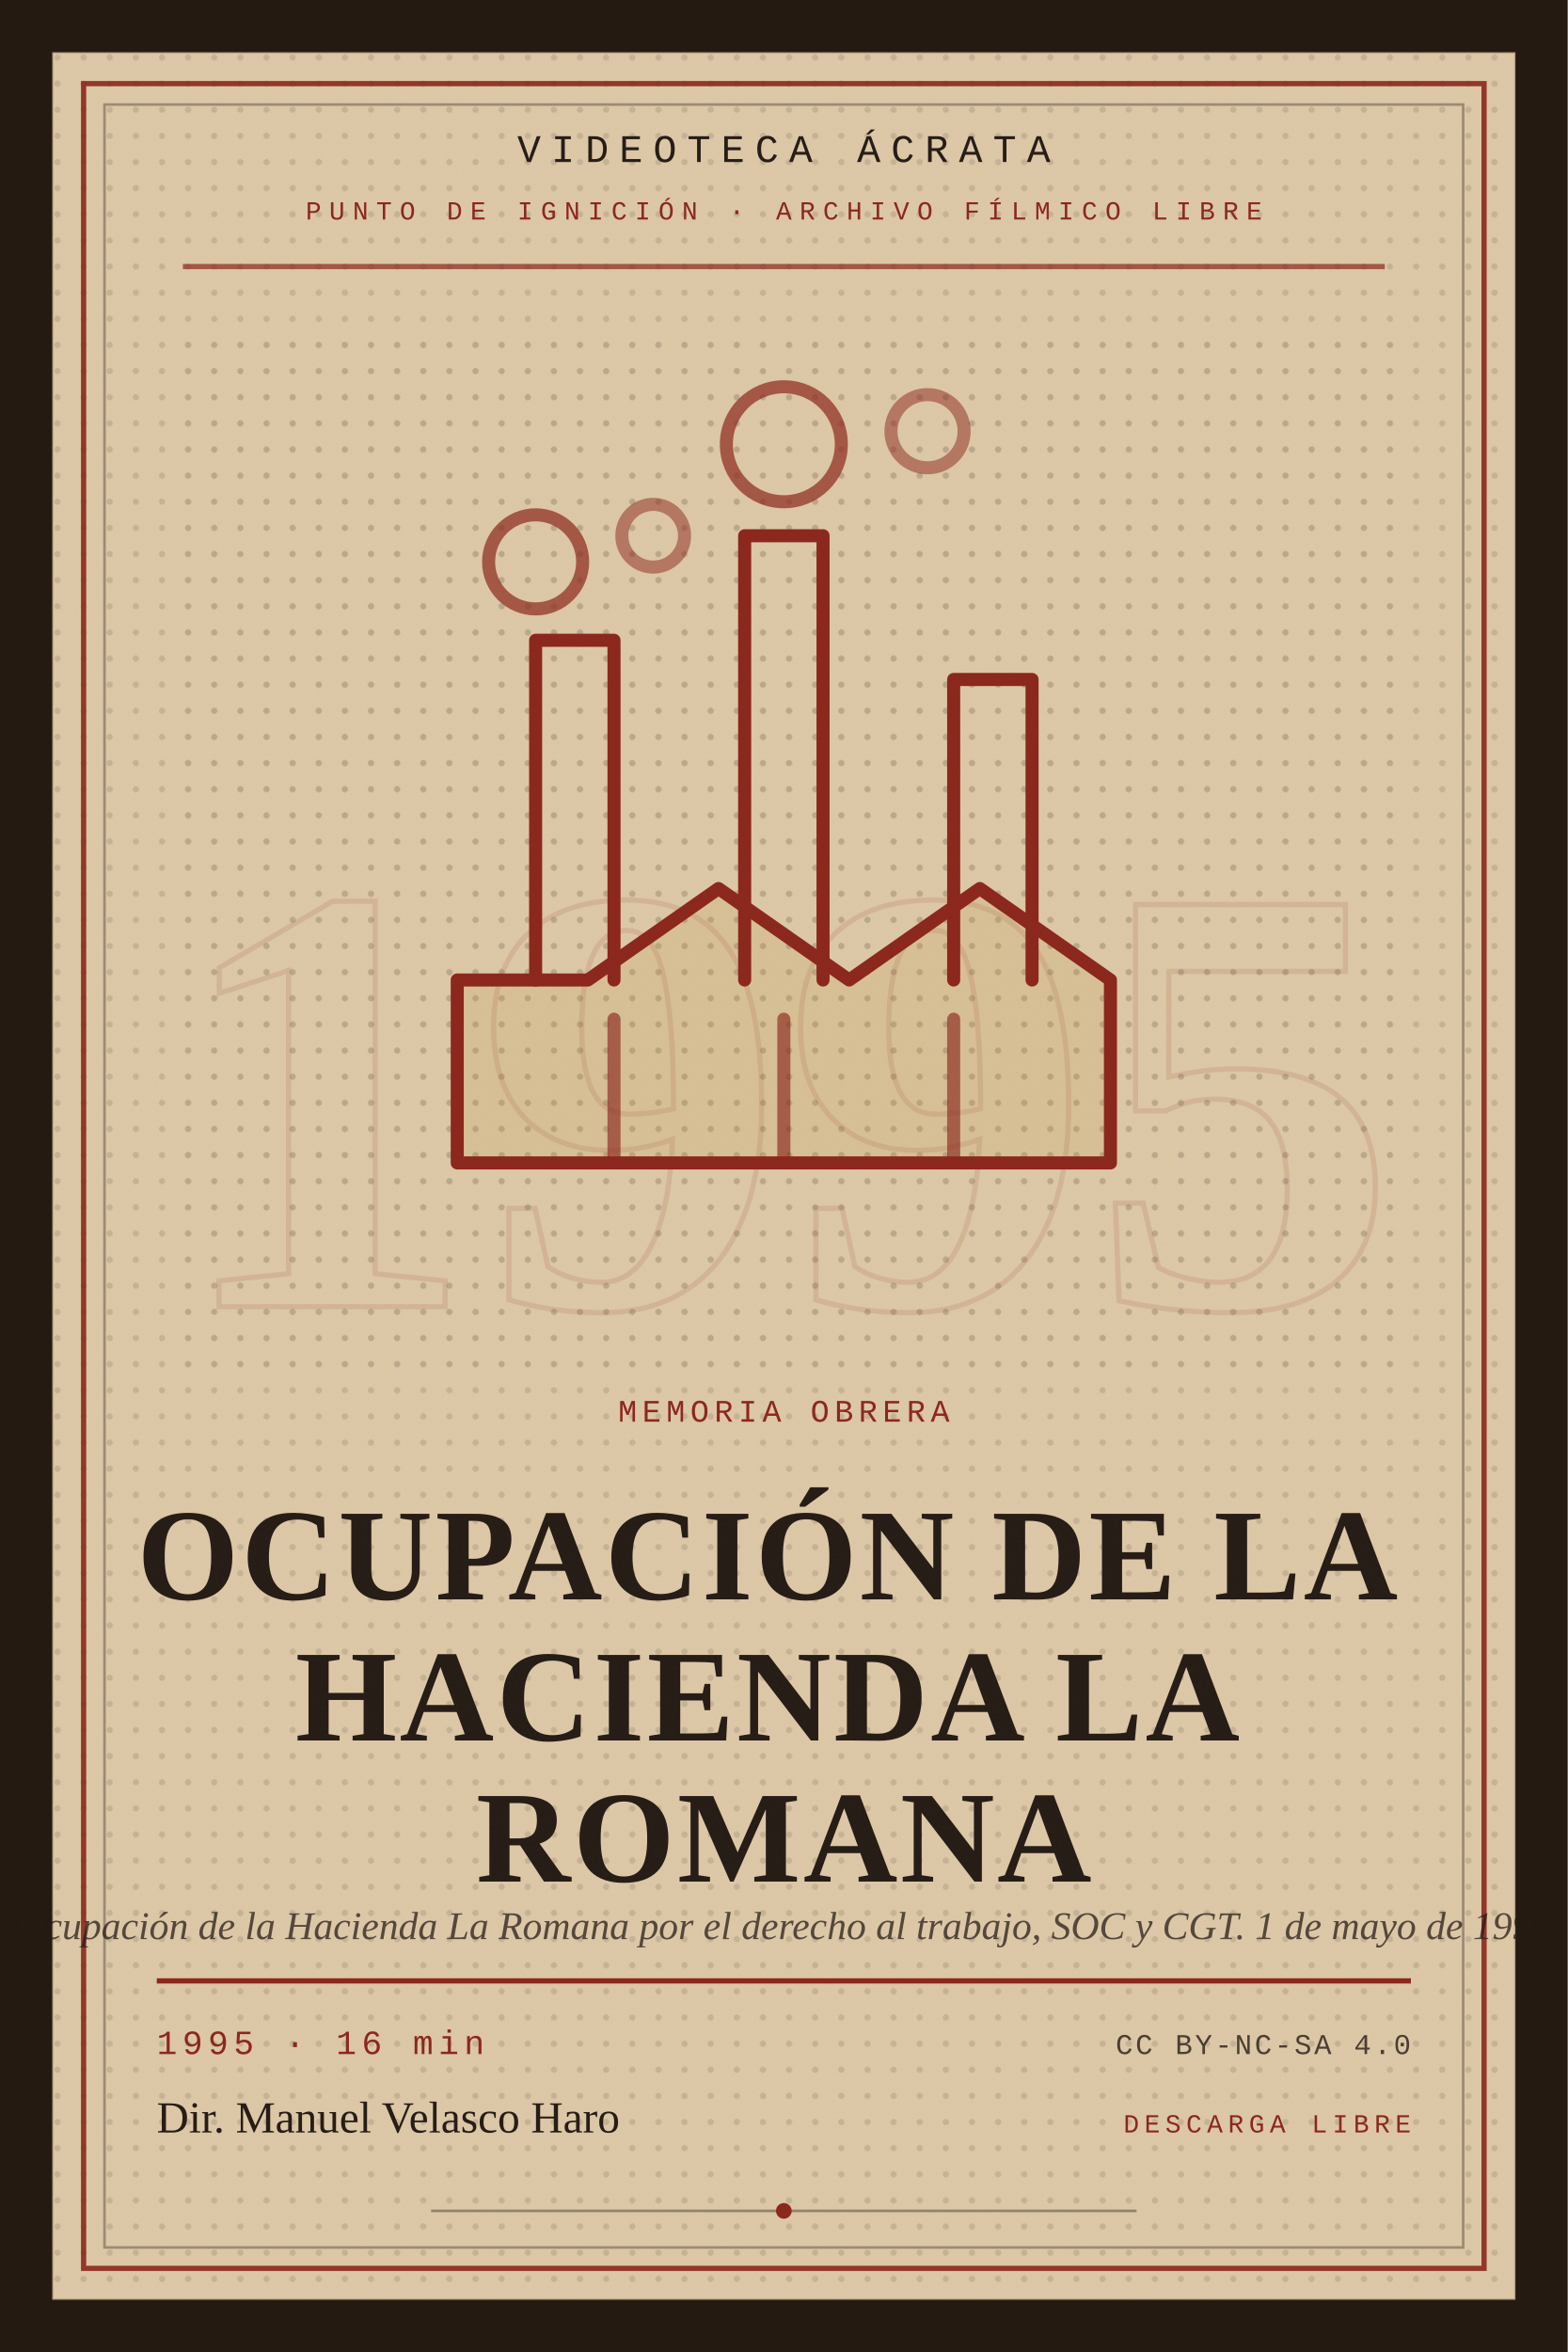
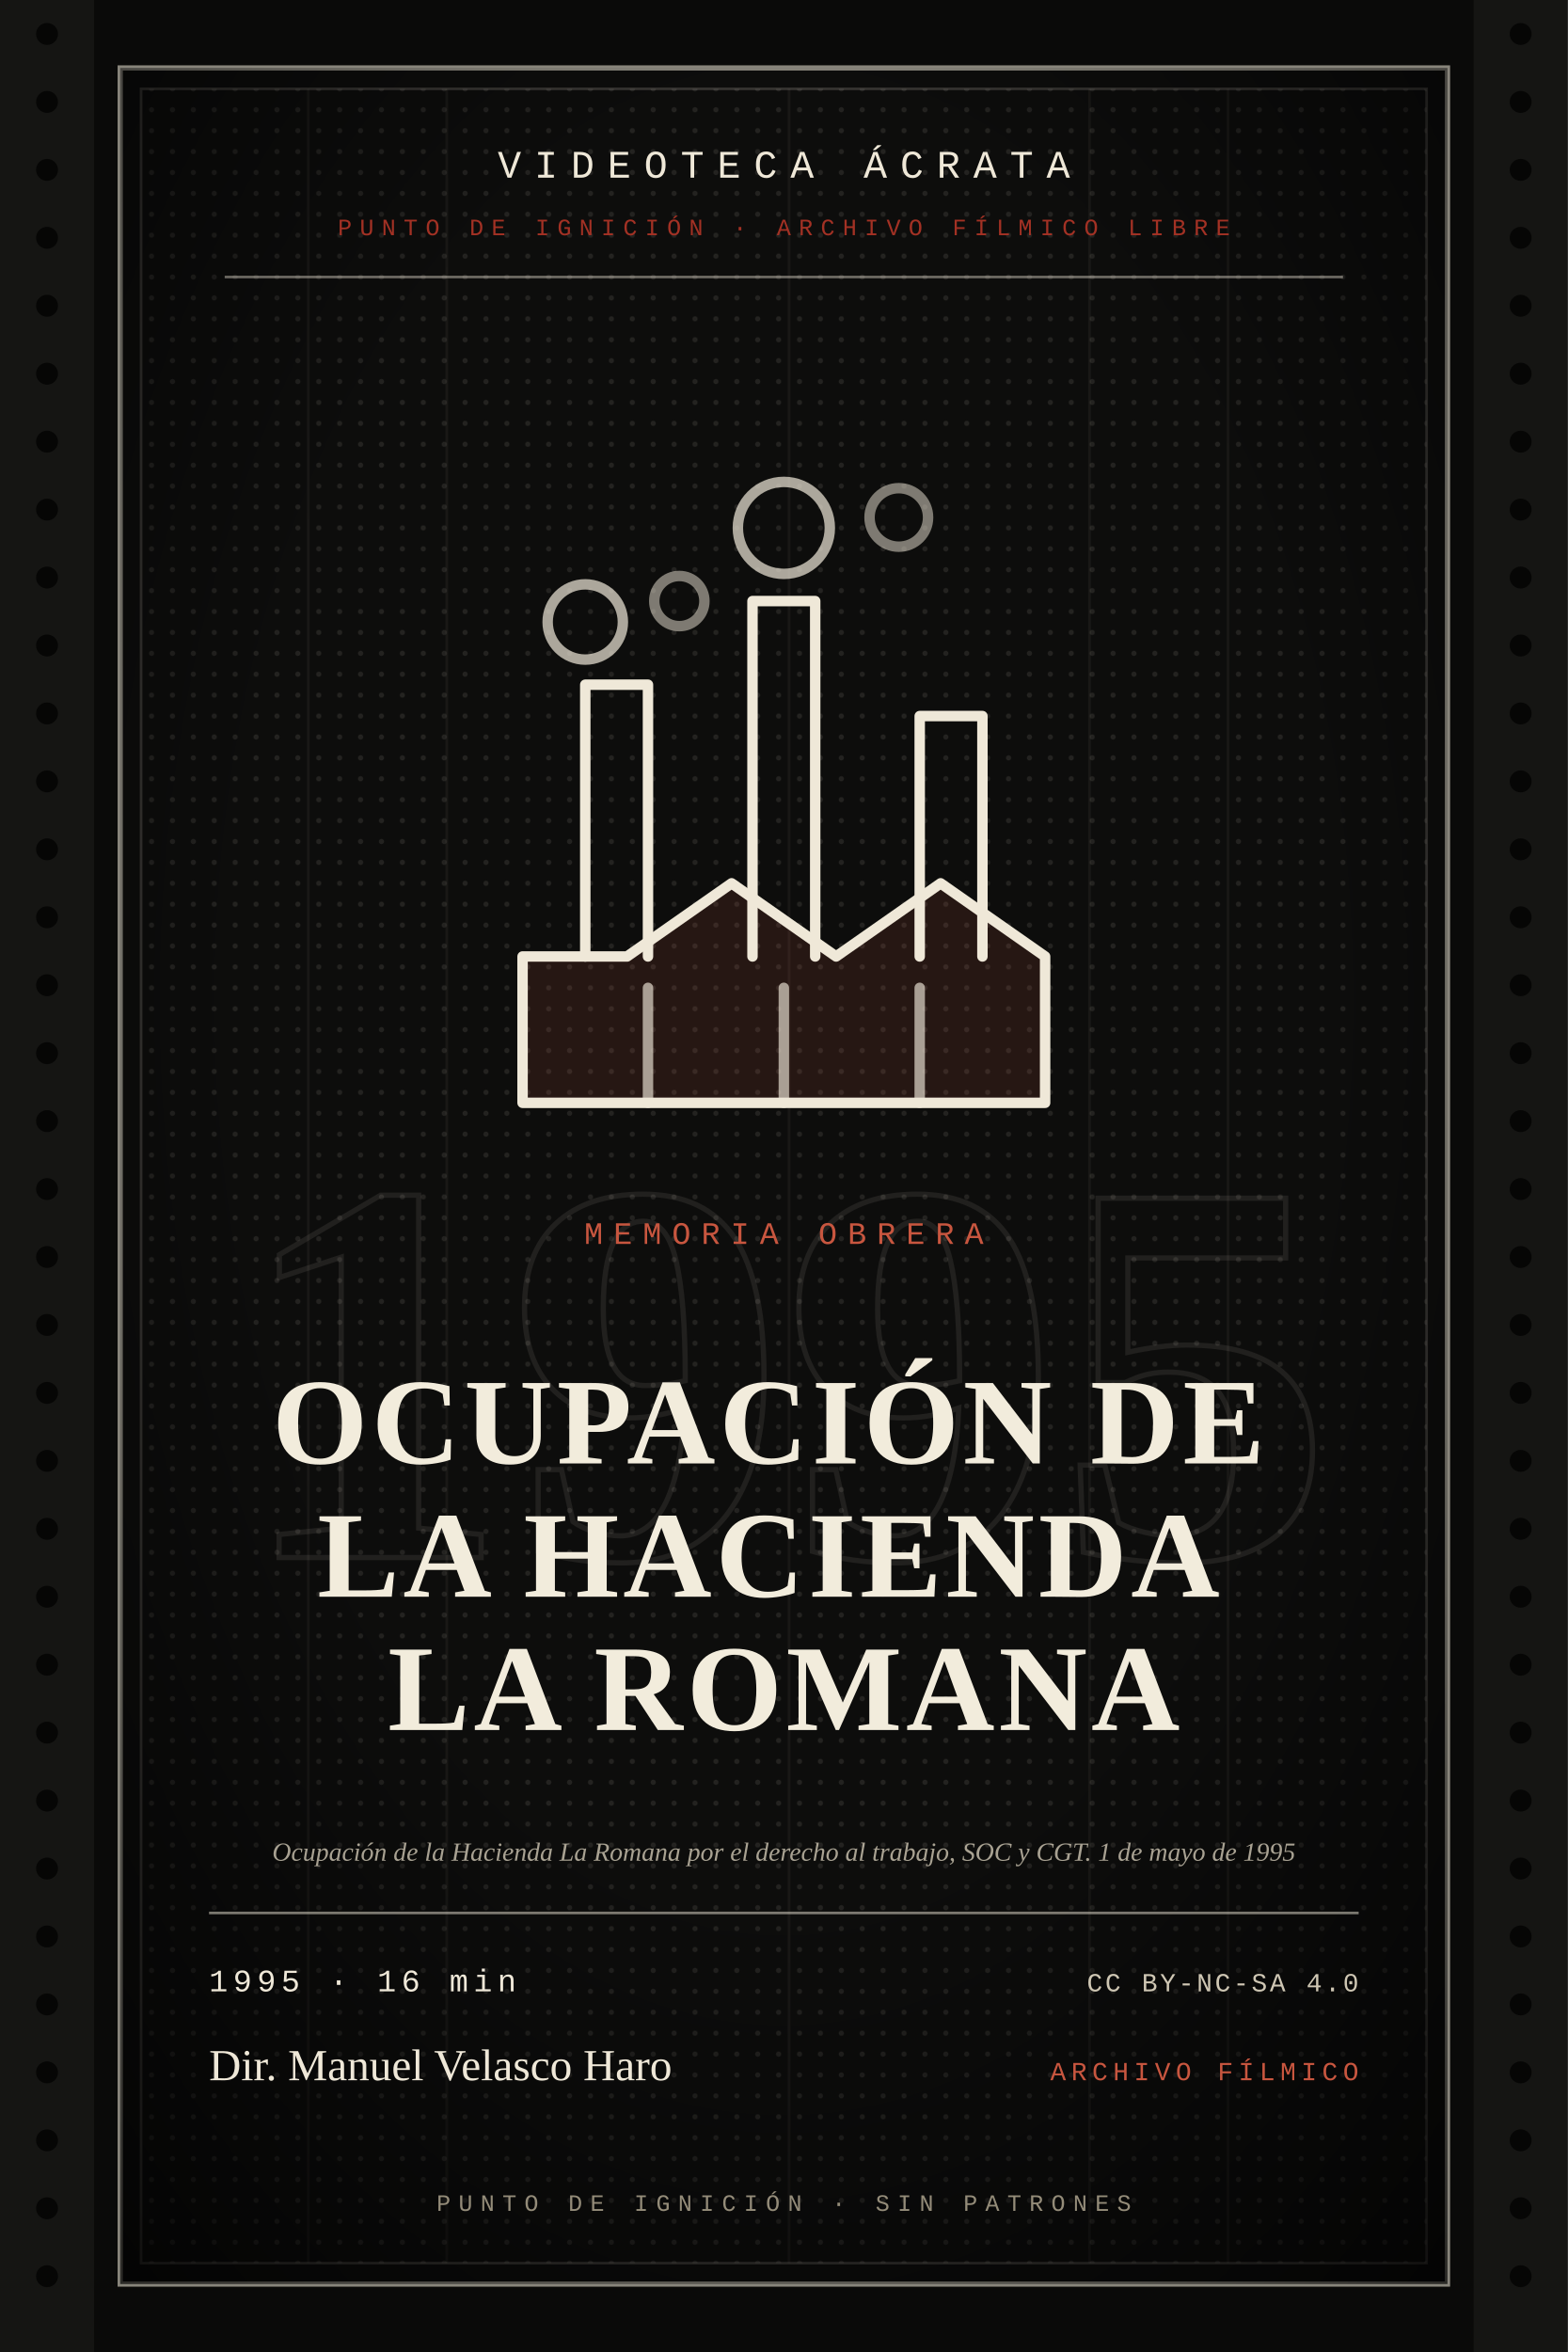
<svg xmlns="http://www.w3.org/2000/svg" viewBox="0 0 600 900" width="600" height="900" role="img" aria-labelledby="titulo-ocupacion-hacienda-la-romana desc-ocupacion-hacienda-la-romana">
  <defs>
-     <pattern id="trama" width="10" height="10" patternUnits="userSpaceOnUse">
-       <circle cx="2" cy="2" r="1.2" fill="#251b15" opacity=".18" />
+     <pattern id="grano-n" width="8" height="8" patternUnits="userSpaceOnUse">
+       <circle cx="2" cy="2" r="1" fill="#f2ecdc" opacity=".14" />
    </pattern>
-     <filter id="grano" x="0" y="0" width="100%" height="100%">
-       <feTurbulence type="fractalNoise" baseFrequency=".85" numOctaves="3" stitchTiles="stitch" result="ruido" />
-       <feColorMatrix in="ruido" type="saturate" values="0" result="gris" />
-       <feComponentTransfer in="gris" result="tenue">
-         <feFuncA type="table" tableValues="0 .12" />
-       </feComponentTransfer>
-       <feBlend in="SourceGraphic" in2="tenue" mode="multiply" />
-     </filter>
+     <radialGradient id="vineta-n" cx=".5" cy=".42" r=".78">
+       <stop offset="52%" stop-color="#000" stop-opacity="0" />
+       <stop offset="100%" stop-color="#000" stop-opacity=".72" />
+     </radialGradient>
  </defs>
-   <rect width="600" height="900" fill="#241a12" />
-   <rect x="20" y="20" width="560" height="860" fill="#dcc7a6" />
-   <rect x="20" y="20" width="560" height="860" fill="url(#trama)" opacity=".7" />
-   <rect x="32" y="32" width="536" height="836" fill="none" stroke="#8b261b" stroke-width="2" opacity=".9" />
-   <rect x="40" y="40" width="520" height="820" fill="none" stroke="#251b15" stroke-width="1" opacity=".35" />
-   <text x="300" y="62" text-anchor="middle" font-family="'Special Elite', 'Courier New', monospace" font-size="15" letter-spacing="4" fill="#251b15">VIDEOTECA ÁCRATA</text>
-   <text x="300" y="84" text-anchor="middle" font-family="'Special Elite', 'Courier New', monospace" font-size="10" letter-spacing="3" fill="#8b261b">PUNTO DE IGNICIÓN · ARCHIVO FÍLMICO LIBRE</text>
-   <path d="M70 102 L530 102" stroke="#8b261b" stroke-width="2" opacity=".7" />
-   <text x="300" y="500" text-anchor="middle" font-family="Georgia, 'Times New Roman', serif" font-weight="700" font-size="235" fill="none" stroke="#8b261b" stroke-width="2" opacity=".12">1995</text>
-   <rect x="65" y="125" width="470" height="405" fill="url(#trama)" opacity=".4" />
-   <g transform="translate(300 320) scale(1)">
+   <rect width="600" height="900" fill="#0a0a09" />
+   <rect x="0" y="0" width="36" height="900" fill="#151513" />
+   <rect x="564" y="0" width="36" height="900" fill="#151513" />
+   <g fill="#060605">
+     <circle cx="18" cy="13" r="4.2" />
+     <circle cx="582" cy="13" r="4.2" />
+     <circle cx="18" cy="39" r="4.2" />
+     <circle cx="582" cy="39" r="4.2" />
+     <circle cx="18" cy="65" r="4.2" />
+     <circle cx="582" cy="65" r="4.2" />
+     <circle cx="18" cy="91" r="4.2" />
+     <circle cx="582" cy="91" r="4.2" />
+     <circle cx="18" cy="117" r="4.2" />
+     <circle cx="582" cy="117" r="4.2" />
+     <circle cx="18" cy="143" r="4.2" />
+     <circle cx="582" cy="143" r="4.2" />
+     <circle cx="18" cy="169" r="4.2" />
+     <circle cx="582" cy="169" r="4.2" />
+     <circle cx="18" cy="195" r="4.2" />
+     <circle cx="582" cy="195" r="4.2" />
+     <circle cx="18" cy="221" r="4.2" />
+     <circle cx="582" cy="221" r="4.2" />
+     <circle cx="18" cy="247" r="4.2" />
+     <circle cx="582" cy="247" r="4.2" />
+     <circle cx="18" cy="273" r="4.2" />
+     <circle cx="582" cy="273" r="4.2" />
+     <circle cx="18" cy="299" r="4.2" />
+     <circle cx="582" cy="299" r="4.2" />
+     <circle cx="18" cy="325" r="4.2" />
+     <circle cx="582" cy="325" r="4.2" />
+     <circle cx="18" cy="351" r="4.2" />
+     <circle cx="582" cy="351" r="4.2" />
+     <circle cx="18" cy="377" r="4.2" />
+     <circle cx="582" cy="377" r="4.2" />
+     <circle cx="18" cy="403" r="4.2" />
+     <circle cx="582" cy="403" r="4.2" />
+     <circle cx="18" cy="429" r="4.2" />
+     <circle cx="582" cy="429" r="4.2" />
+     <circle cx="18" cy="455" r="4.2" />
+     <circle cx="582" cy="455" r="4.2" />
+     <circle cx="18" cy="481" r="4.2" />
+     <circle cx="582" cy="481" r="4.2" />
+     <circle cx="18" cy="507" r="4.2" />
+     <circle cx="582" cy="507" r="4.2" />
+     <circle cx="18" cy="533" r="4.2" />
+     <circle cx="582" cy="533" r="4.2" />
+     <circle cx="18" cy="559" r="4.2" />
+     <circle cx="582" cy="559" r="4.2" />
+     <circle cx="18" cy="585" r="4.2" />
+     <circle cx="582" cy="585" r="4.2" />
+     <circle cx="18" cy="611" r="4.2" />
+     <circle cx="582" cy="611" r="4.2" />
+     <circle cx="18" cy="637" r="4.2" />
+     <circle cx="582" cy="637" r="4.2" />
+     <circle cx="18" cy="663" r="4.2" />
+     <circle cx="582" cy="663" r="4.2" />
+     <circle cx="18" cy="689" r="4.2" />
+     <circle cx="582" cy="689" r="4.2" />
+     <circle cx="18" cy="715" r="4.2" />
+     <circle cx="582" cy="715" r="4.2" />
+     <circle cx="18" cy="741" r="4.2" />
+     <circle cx="582" cy="741" r="4.2" />
+     <circle cx="18" cy="767" r="4.2" />
+     <circle cx="582" cy="767" r="4.2" />
+     <circle cx="18" cy="793" r="4.2" />
+     <circle cx="582" cy="793" r="4.2" />
+     <circle cx="18" cy="819" r="4.2" />
+     <circle cx="582" cy="819" r="4.2" />
+     <circle cx="18" cy="845" r="4.2" />
+     <circle cx="582" cy="845" r="4.2" />
+     <circle cx="18" cy="871" r="4.2" />
+     <circle cx="582" cy="871" r="4.2" />
+   </g>
+   <rect x="46" y="26" width="508" height="848" fill="#0d0d0c" stroke="#efe8d8" stroke-width="2" stroke-opacity=".55" />
+   <rect x="54" y="34" width="492" height="832" fill="none" stroke="#efe8d8" stroke-width="1" stroke-opacity=".18" />
+   <rect x="54" y="34" width="492" height="832" fill="url(#grano-n)" opacity=".7" />
+   <g stroke="#efe8d8" stroke-opacity=".055" stroke-width="1">
+     <path d="M118 34V866" />
+     <path d="M171 34V866" />
+     <path d="M302 34V866" />
+     <path d="M417 34V866" />
+     <path d="M470 34V866" />
+   </g>
+   <rect x="46" y="26" width="508" height="848" fill="url(#vineta-n)" />
+   <text x="300" y="68" text-anchor="middle" font-family="'Courier Prime', 'Courier New', monospace" font-size="15" letter-spacing="5" fill="#efe8d8">VIDEOTECA ÁCRATA</text>
+   <text x="300" y="90" text-anchor="middle" font-family="'Courier Prime', 'Courier New', monospace" font-size="9" letter-spacing="3" fill="#a33124">PUNTO DE IGNICIÓN · ARCHIVO FÍLMICO LIBRE</text>
+   <path d="M86 106 L514 106" stroke="#efe8d8" stroke-width="1" stroke-opacity=".42" />
+   <text x="300" y="596" text-anchor="middle" font-family="Georgia, 'Times New Roman', serif" font-weight="700" font-size="210" fill="none" stroke="#efe8d8" stroke-width="2" stroke-opacity=".09">1995</text>
+   <g transform="translate(300 322) scale(0.8)">
    <g>
-       <path d="M-125 55 L-125 125 L125 125 L125 55 L75 20 L25 55 L-25 20 L-75 55 Z" fill="#b98a24" opacity=".14" />
-       <path d="M-125 55 L-125 125 L125 125 L125 55 L75 20 L25 55 L-25 20 L-75 55 Z" fill="none" stroke="#8b261b" stroke-width="5" stroke-linecap="round" stroke-linejoin="round" />
-       <path d="M-95 55 L-95 -75 L-65 -75 L-65 55" fill="none" stroke="#8b261b" stroke-width="5" stroke-linecap="round" stroke-linejoin="round" />
-       <path d="M-15 55 L-15 -115 L15 -115 L15 55" fill="none" stroke="#8b261b" stroke-width="5" stroke-linecap="round" stroke-linejoin="round" />
-       <path d="M65 55 L65 -60 L95 -60 L95 55" fill="none" stroke="#8b261b" stroke-width="5" stroke-linecap="round" stroke-linejoin="round" />
-       <path d="M-65 125 L-65 70 M0 125 L0 70 M65 125 L65 70" fill="none" stroke="#8b261b" stroke-width="5" stroke-linecap="round" stroke-linejoin="round" opacity=".65" />
-       <circle cx="-95" cy="-105" r="18" fill="none" stroke="#8b261b" stroke-width="5" stroke-linecap="round" stroke-linejoin="round" opacity=".7" />
-       <circle cx="-50" cy="-115" r="12" fill="none" stroke="#8b261b" stroke-width="5" stroke-linecap="round" stroke-linejoin="round" opacity=".5" />
-       <circle cx="0" cy="-150" r="22" fill="none" stroke="#8b261b" stroke-width="5" stroke-linecap="round" stroke-linejoin="round" opacity=".7" />
-       <circle cx="55" cy="-155" r="14" fill="none" stroke="#8b261b" stroke-width="5" stroke-linecap="round" stroke-linejoin="round" opacity=".5" />
+       <path d="M-125 55 L-125 125 L125 125 L125 55 L75 20 L25 55 L-25 20 L-75 55 Z" fill="#c8563f" opacity=".14" />
+       <path d="M-125 55 L-125 125 L125 125 L125 55 L75 20 L25 55 L-25 20 L-75 55 Z" fill="none" stroke="#efe8d8" stroke-width="5" stroke-linecap="round" stroke-linejoin="round" />
+       <path d="M-95 55 L-95 -75 L-65 -75 L-65 55" fill="none" stroke="#efe8d8" stroke-width="5" stroke-linecap="round" stroke-linejoin="round" />
+       <path d="M-15 55 L-15 -115 L15 -115 L15 55" fill="none" stroke="#efe8d8" stroke-width="5" stroke-linecap="round" stroke-linejoin="round" />
+       <path d="M65 55 L65 -60 L95 -60 L95 55" fill="none" stroke="#efe8d8" stroke-width="5" stroke-linecap="round" stroke-linejoin="round" />
+       <path d="M-65 125 L-65 70 M0 125 L0 70 M65 125 L65 70" fill="none" stroke="#efe8d8" stroke-width="5" stroke-linecap="round" stroke-linejoin="round" opacity=".65" />
+       <circle cx="-95" cy="-105" r="18" fill="none" stroke="#efe8d8" stroke-width="5" stroke-linecap="round" stroke-linejoin="round" opacity=".7" />
+       <circle cx="-50" cy="-115" r="12" fill="none" stroke="#efe8d8" stroke-width="5" stroke-linecap="round" stroke-linejoin="round" opacity=".5" />
+       <circle cx="0" cy="-150" r="22" fill="none" stroke="#efe8d8" stroke-width="5" stroke-linecap="round" stroke-linejoin="round" opacity=".7" />
+       <circle cx="55" cy="-155" r="14" fill="none" stroke="#efe8d8" stroke-width="5" stroke-linecap="round" stroke-linejoin="round" opacity=".5" />
    </g>
  </g>
-   <text x="300" y="544" text-anchor="middle" font-family="'Special Elite', 'Courier New', monospace" font-size="12" letter-spacing="2" fill="#8b261b">MEMORIA OBRERA</text>
-   <text text-anchor="middle" font-family="Georgia, 'Times New Roman', serif" font-weight="700" font-size="50" letter-spacing="1" fill="#251b15">
-     <tspan x="300" y="612">OCUPACIÓN DE LA</tspan>
-     <tspan x="300" y="666">HACIENDA LA</tspan>
-     <tspan x="300" y="720">ROMANA</tspan>
+   <text x="300" y="476" text-anchor="middle" font-family="'Courier Prime', 'Courier New', monospace" font-size="12" letter-spacing="4" fill="#c8563f">MEMORIA OBRERA</text>
+   <text text-anchor="middle" font-family="Georgia, 'Times New Roman', serif" font-weight="700" font-size="47" letter-spacing="1.5" fill="#f2ecdc">
+     <tspan x="300" y="560">OCUPACIÓN DE</tspan>
+     <tspan x="300" y="611">LA HACIENDA</tspan>
+     <tspan x="300" y="662">LA ROMANA</tspan>
  </text>
-   <text x="300" y="742" text-anchor="middle" font-family="Georgia, 'Times New Roman', serif" font-style="italic" font-size="15" fill="#251b15" opacity=".75">Ocupación de la Hacienda La Romana por el derecho al trabajo, SOC y CGT. 1 de mayo de 1995</text>
-   <path d="M60 758 L540 758" stroke="#8b261b" stroke-width="2" />
-   <text x="60" y="786" font-family="'Special Elite', 'Courier New', monospace" font-size="13" letter-spacing="2" fill="#8b261b">1995 · 16 min</text>
-   <text x="540" y="786" text-anchor="end" font-family="'Special Elite', 'Courier New', monospace" font-size="11" letter-spacing="1" fill="#251b15" opacity=".8">CC BY-NC-SA 4.0</text>
-   <text x="60" y="816" font-family="Georgia, 'Times New Roman', serif" font-size="17" fill="#251b15">Dir. Manuel Velasco Haro</text>
-   <text x="540" y="816" text-anchor="end" font-family="'Special Elite', 'Courier New', monospace" font-size="10" letter-spacing="2" fill="#8b261b">DESCARGA LIBRE</text>
-   <g transform="translate(300 846)">
-     <path d="M-135 0 L135 0" stroke="#251b15" stroke-width="1" opacity=".4" />
-     <circle cx="0" cy="0" r="3" fill="#8b261b" />
-   </g>
-   <rect x="20" y="20" width="560" height="860" fill="none" stroke="#251b15" stroke-width="1" opacity=".2" filter="url(#grano)" />
+   <text x="300" y="712" text-anchor="middle" font-family="Georgia, 'Times New Roman', serif" font-style="italic" font-size="10" fill="#cfc7b4" opacity=".8">Ocupación de la Hacienda La Romana por el derecho al trabajo, SOC y CGT. 1 de mayo de 1995</text>
+   <path d="M80 732 L520 732" stroke="#efe8d8" stroke-width="1" stroke-opacity=".5" />
+   <text x="80" y="762" font-family="'Courier Prime', 'Courier New', monospace" font-size="12" letter-spacing="2" fill="#efe8d8">1995 · 16 min</text>
+   <text x="520" y="762" text-anchor="end" font-family="'Courier Prime', 'Courier New', monospace" font-size="10" letter-spacing="1" fill="#cfc7b4">CC BY-NC-SA 4.0</text>
+   <text x="80" y="796" font-family="Georgia, 'Times New Roman', serif" font-size="17" fill="#efe8d8">Dir. Manuel Velasco Haro</text>
+   <text x="520" y="796" text-anchor="end" font-family="'Courier Prime', 'Courier New', monospace" font-size="10" letter-spacing="2" fill="#c8563f">ARCHIVO FÍLMICO</text>
+   <text x="300" y="846" text-anchor="middle" font-family="'Courier Prime', 'Courier New', monospace" font-size="9" letter-spacing="3" fill="#948c79">PUNTO DE IGNICIÓN · SIN PATRONES</text>
</svg>
